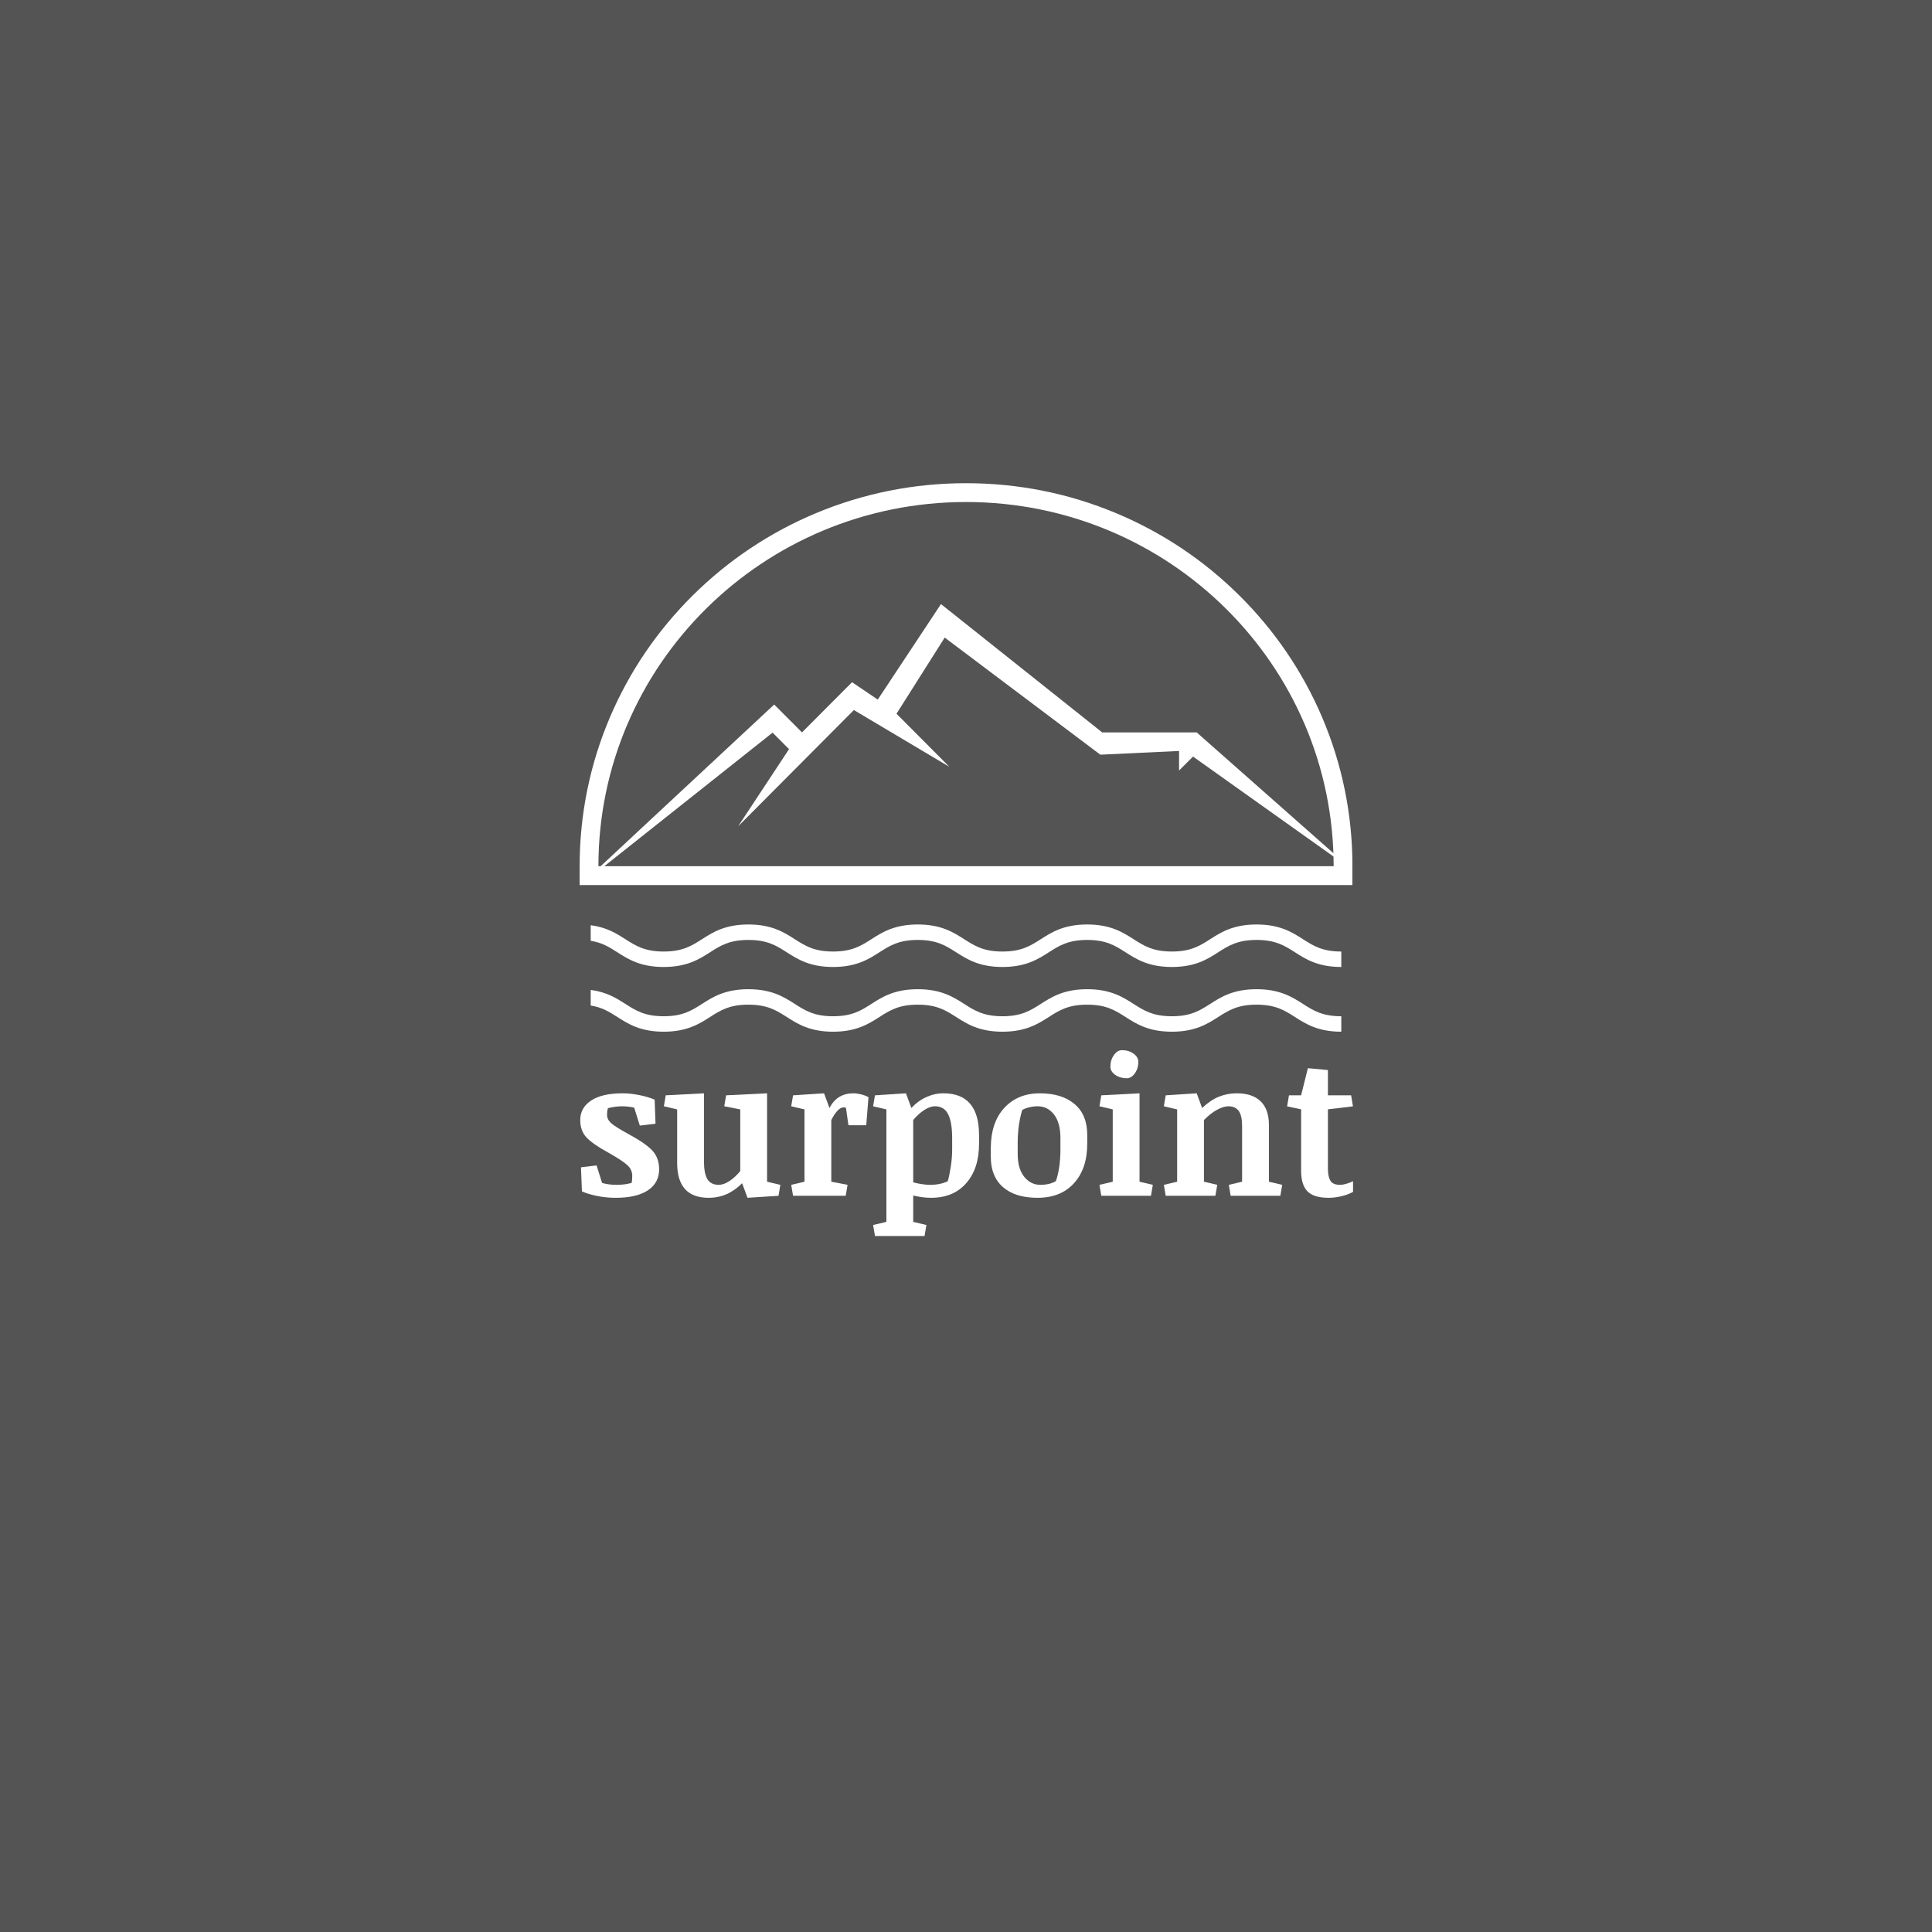
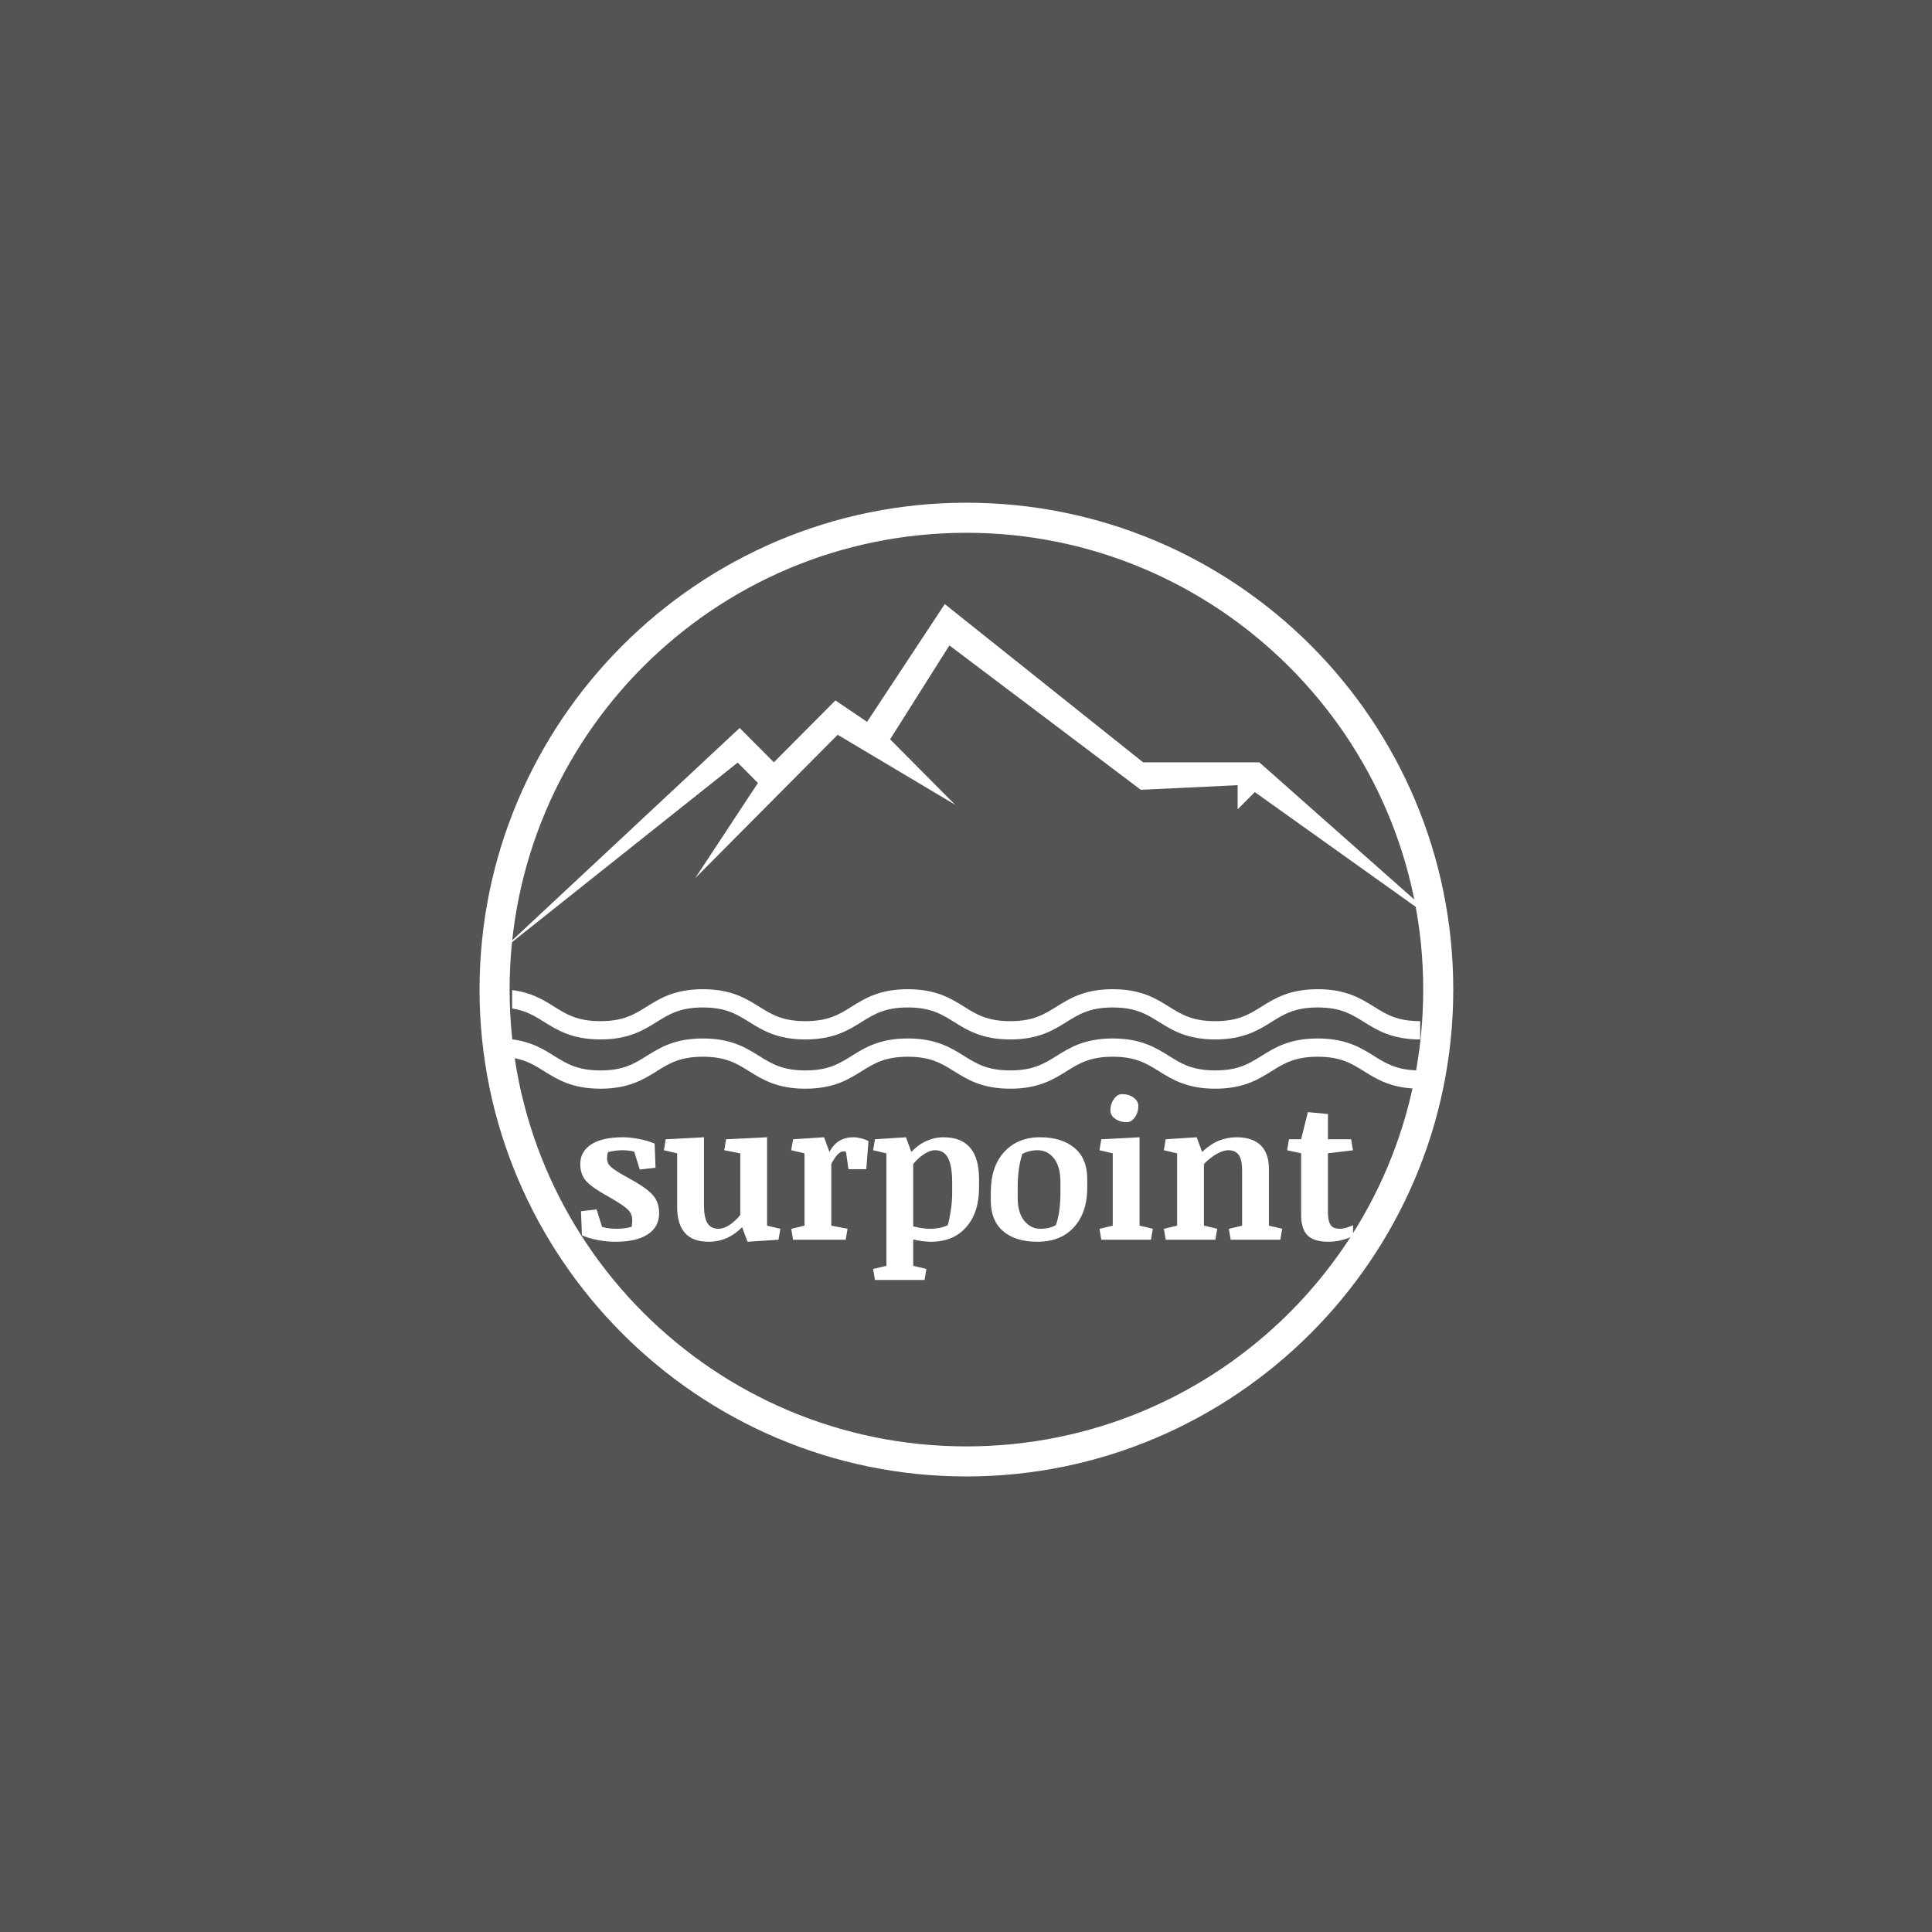
<svg xmlns="http://www.w3.org/2000/svg" width="500" zoomAndPan="magnify" viewBox="0 0 375 375" height="500" preserveAspectRatio="xMidYMid meet" version="1.0">
  <defs>
    <g />
-     <clipPath id="413d1a8e21">
-       <path d="M 112.5 93.789 L 262.5 93.789 L 262.5 171.789 L 112.5 171.789 Z M 112.5 93.789 " clip-rule="nonzero" />
+     <clipPath id="a625af932b">
+       <path d="M 93.078 97.578 L 282.078 97.578 L 282.078 286.578 L 93.078 286.578 Z M 93.078 97.578 " clip-rule="nonzero" />
    </clipPath>
-     <clipPath id="5a8e3bbe54">
-       <path d="M 112.5 117.227 L 262.5 117.227 L 262.5 171.977 L 112.5 171.977 Z M 112.5 117.227 " clip-rule="nonzero" />
+     <clipPath id="72ef707571">
+       <path d="M 97.109 117.227 L 281.609 117.227 L 281.609 184.727 L 97.109 184.727 Z M 97.109 117.227 " clip-rule="nonzero" />
    </clipPath>
-     <clipPath id="cd5b62b14e">
-       <path d="M 114 192 L 261 192 L 261 200.25 L 114 200.25 Z M 114 192 " clip-rule="nonzero" />
+     <clipPath id="52a6ff2a04">
+       <path d="M 99 201.562 L 276 201.562 L 276 211.312 L 99 211.312 Z M 99 201.562 " clip-rule="nonzero" />
    </clipPath>
-     <clipPath id="32ad74aa3f">
-       <path d="M 114 179.438 L 261 179.438 L 261 187.688 L 114 187.688 Z M 114 179.438 " clip-rule="nonzero" />
+     <clipPath id="07dd5b8142">
+       <path d="M 99 192 L 276 192 L 276 201.75 L 99 201.75 Z M 99 192 " clip-rule="nonzero" />
    </clipPath>
  </defs>
  <rect x="-37.5" width="450" fill="#ffffff" y="-37.5" height="450" fill-opacity="1" />
  <rect x="-37.5" width="450" fill="#ffffff" y="-37.5" height="450" fill-opacity="1" />
  <rect x="-37.5" width="450" fill="#545454" y="-37.5" height="450" fill-opacity="1" />
-   <g clip-path="url(#413d1a8e21)">
-     <path fill="#ffffff" d="M 116.152 168.133 C 116.152 129.094 148.105 97.441 187.508 97.441 C 226.91 97.441 258.859 129.094 258.859 168.133 Z M 112.508 171.785 L 262.508 171.785 L 262.508 168.133 C 262.508 158.094 260.52 148.355 256.605 139.18 C 252.824 130.328 247.414 122.375 240.523 115.547 C 233.633 108.727 225.617 103.367 216.684 99.625 C 207.441 95.754 197.625 93.789 187.508 93.789 C 177.391 93.789 167.574 95.754 158.328 99.625 C 149.398 103.367 141.379 108.727 134.488 115.547 C 127.598 122.375 122.188 130.328 118.406 139.18 C 114.492 148.355 112.508 158.094 112.508 168.133 Z M 112.508 171.785 " fill-opacity="1" fill-rule="nonzero" />
+   <g clip-path="url(#a625af932b)">
+     <path fill="#ffffff" d="M 187.578 286.578 C 135.371 286.578 93.078 243.996 93.078 192.078 C 93.078 140.164 135.371 97.578 187.578 97.578 C 239.789 97.578 282.078 139.871 282.078 192.078 C 282.078 244.289 239.496 286.578 187.578 286.578 Z M 187.578 103.414 C 138.578 103.414 98.914 143.078 98.914 192.078 C 98.914 241.078 138.578 280.746 187.578 280.746 C 236.578 280.746 276.246 241.078 276.246 192.078 C 276.246 143.078 236.289 103.414 187.578 103.414 Z M 187.578 103.414 " fill-opacity="1" fill-rule="nonzero" />
  </g>
-   <g clip-path="url(#5a8e3bbe54)">
-     <path fill="#ffffff" d="M 112.5 171.934 L 150.27 136.75 L 155.668 142.16 L 165.379 132.414 L 170.375 135.789 L 182.641 117.25 L 213.938 142.16 L 232.277 142.16 L 262.5 168.859 L 231.562 146.848 L 228.855 149.559 L 228.855 145.762 L 213.574 146.484 L 183.367 123.754 L 174.012 138.535 L 184.27 148.836 L 165.738 137.82 L 143.266 160.391 L 153.152 145.41 L 149.961 142.203 Z M 112.5 171.934 " fill-opacity="1" fill-rule="nonzero" />
+   <g clip-path="url(#72ef707571)">
+     <path fill="#ffffff" d="M 97.109 184.676 L 143.566 141.297 L 150.207 147.965 L 162.152 135.949 L 168.297 140.113 L 183.379 117.254 L 221.879 147.969 L 244.434 147.969 L 281.609 180.883 L 243.559 153.746 L 240.227 157.09 L 240.227 152.406 L 221.43 153.301 L 184.277 125.273 L 172.77 143.5 L 185.383 156.195 L 162.59 142.617 L 134.949 170.441 L 147.109 151.977 L 143.184 148.02 Z M 97.109 184.676 " fill-opacity="1" fill-rule="nonzero" />
  </g>
  <g fill="#ffffff" fill-opacity="1">
-     <g transform="translate(111.4379, 232.1015)">
+     <g transform="translate(111.4379, 240.6328)">
      <g>
        <path d="M 10.625 -11.938 C 12.832 -10.738 14.363 -9.672 15.219 -8.734 C 16.07 -7.797 16.5 -6.598 16.5 -5.141 C 16.5 -3.379 15.766 -2.016 14.297 -1.047 C 12.828 -0.086 10.754 0.391 8.078 0.391 C 6.797 0.391 5.582 0.27 4.438 0.031 C 3.301 -0.195 2.328 -0.492 1.516 -0.859 L 1.328 -5.531 L 4.359 -5.891 L 5.422 -2.5 C 5.828 -2.375 6.27 -2.281 6.75 -2.219 C 7.227 -2.156 7.719 -2.125 8.219 -2.125 C 8.758 -2.125 9.273 -2.156 9.766 -2.219 C 10.266 -2.281 10.727 -2.375 11.156 -2.5 C 11.207 -2.688 11.238 -2.898 11.25 -3.141 C 11.27 -3.391 11.281 -3.629 11.281 -3.859 C 11.281 -4.641 10.984 -5.316 10.391 -5.891 C 9.797 -6.461 8.594 -7.266 6.781 -8.297 C 4.719 -9.422 3.27 -10.414 2.438 -11.281 C 1.602 -12.156 1.188 -13.297 1.188 -14.703 C 1.188 -16.305 1.895 -17.57 3.312 -18.5 C 4.727 -19.426 6.77 -19.891 9.438 -19.891 C 10.383 -19.891 11.398 -19.785 12.484 -19.578 C 13.566 -19.379 14.613 -19.078 15.625 -18.672 L 15.797 -13.984 L 12.75 -13.625 L 11.656 -17.109 C 11.27 -17.203 10.867 -17.27 10.453 -17.312 C 10.047 -17.352 9.664 -17.375 9.312 -17.375 C 8.852 -17.375 8.375 -17.336 7.875 -17.266 C 7.383 -17.203 6.945 -17.113 6.562 -17 C 6.5 -16.801 6.453 -16.586 6.422 -16.359 C 6.398 -16.141 6.391 -15.914 6.391 -15.688 C 6.391 -15.125 6.645 -14.602 7.156 -14.125 C 7.676 -13.645 8.832 -12.914 10.625 -11.938 Z M 10.625 -11.938 " />
      </g>
    </g>
  </g>
  <g fill="#ffffff" fill-opacity="1">
-     <g transform="translate(128.7169, 232.1015)">
+     <g transform="translate(128.7169, 240.6328)">
      <g>
        <path d="M 7.922 -6.703 C 7.922 -5.117 8.145 -3.957 8.594 -3.219 C 9.051 -2.488 9.781 -2.125 10.781 -2.125 C 11.426 -2.125 12.113 -2.363 12.844 -2.844 C 13.582 -3.32 14.289 -3.973 14.969 -4.797 L 14.969 -16.766 L 11.859 -17.375 L 12.219 -19.5 L 20.172 -19.891 L 20.172 -2.734 L 22.75 -2.125 L 22.391 0 L 16.375 0.391 L 15.328 -2.438 C 14.398 -1.5 13.395 -0.789 12.312 -0.312 C 11.227 0.156 10.066 0.391 8.828 0.391 C 6.785 0.391 5.254 -0.176 4.234 -1.312 C 3.223 -2.445 2.719 -4.129 2.719 -6.359 L 2.719 -16.766 L 0.141 -17.375 L 0.5 -19.5 L 7.922 -19.891 Z M 7.922 -6.703 " />
      </g>
    </g>
  </g>
  <g fill="#ffffff" fill-opacity="1">
-     <g transform="translate(152.3542, 232.1015)">
+     <g transform="translate(152.3542, 240.6328)">
      <g>
        <path d="M 3.797 -16.766 L 1.219 -17.375 L 1.578 -19.5 L 7.594 -19.891 L 8.641 -17.047 C 9.172 -18.035 9.816 -18.754 10.578 -19.203 C 11.348 -19.66 12.242 -19.891 13.266 -19.891 C 13.742 -19.891 14.242 -19.82 14.766 -19.688 C 15.297 -19.562 15.781 -19.379 16.219 -19.141 L 15.781 -13.688 L 12.328 -13.688 L 11.844 -17.094 C 11.758 -17.113 11.676 -17.129 11.594 -17.141 C 11.508 -17.148 11.43 -17.156 11.359 -17.156 C 10.992 -17.156 10.602 -16.938 10.188 -16.5 C 9.781 -16.062 9.383 -15.461 9 -14.703 L 9 -2.734 L 12.156 -2.125 L 11.797 0 L 1.578 0 L 1.219 -2.125 L 3.797 -2.734 Z M 3.797 -16.766 " />
      </g>
    </g>
  </g>
  <g fill="#ffffff" fill-opacity="1">
-     <g transform="translate(168.8608, 232.1015)">
+     <g transform="translate(168.8608, 240.6328)">
      <g>
        <path d="M 15.953 -11.172 C 15.953 -13.254 15.691 -14.805 15.172 -15.828 C 14.66 -16.859 13.805 -17.375 12.609 -17.375 C 11.961 -17.375 11.258 -17.125 10.5 -16.625 C 9.75 -16.133 9.047 -15.492 8.391 -14.703 L 8.391 -2.609 C 8.973 -2.453 9.551 -2.332 10.125 -2.25 C 10.707 -2.164 11.223 -2.125 11.672 -2.125 C 12.328 -2.125 12.957 -2.188 13.562 -2.312 C 14.176 -2.445 14.691 -2.625 15.109 -2.844 C 15.297 -3.488 15.484 -4.395 15.672 -5.562 C 15.859 -6.738 15.953 -7.895 15.953 -9.031 Z M 3.188 -16.766 L 0.609 -17.375 L 0.969 -19.5 L 6.984 -19.891 L 8.031 -17.047 C 8.926 -17.992 9.906 -18.703 10.969 -19.172 C 12.031 -19.648 13.129 -19.891 14.266 -19.891 C 16.566 -19.891 18.289 -19.211 19.438 -17.859 C 20.594 -16.516 21.172 -14.488 21.172 -11.781 L 21.172 -10.094 C 21.172 -6.875 20.336 -4.32 18.672 -2.438 C 17.016 -0.551 14.742 0.391 11.859 0.391 C 11.242 0.391 10.648 0.348 10.078 0.266 C 9.516 0.18 8.953 0.078 8.391 -0.047 L 8.391 5.062 L 10.953 5.672 L 10.594 7.812 L 0.969 7.812 L 0.609 5.672 L 3.188 5.062 Z M 3.188 -16.766 " />
      </g>
    </g>
  </g>
  <g fill="#ffffff" fill-opacity="1">
-     <g transform="translate(191.2049, 232.1015)">
+     <g transform="translate(191.2049, 240.6328)">
      <g>
        <path d="M 10.172 0.391 C 7.285 0.391 5.051 -0.301 3.469 -1.688 C 1.895 -3.07 1.109 -5.02 1.109 -7.531 L 1.109 -9.203 C 1.109 -12.547 1.977 -15.16 3.719 -17.047 C 5.457 -18.941 7.766 -19.891 10.641 -19.891 C 13.484 -19.891 15.723 -19.195 17.359 -17.812 C 19.004 -16.438 19.828 -14.426 19.828 -11.781 L 19.828 -10.094 C 19.828 -6.895 18.973 -4.348 17.266 -2.453 C 15.555 -0.555 13.191 0.391 10.172 0.391 Z M 14.625 -11.172 C 14.625 -13.18 14.207 -14.719 13.375 -15.781 C 12.539 -16.844 11.484 -17.375 10.203 -17.375 C 9.629 -17.375 9.082 -17.305 8.562 -17.172 C 8.051 -17.047 7.602 -16.875 7.219 -16.656 C 6.945 -15.812 6.727 -14.832 6.562 -13.719 C 6.406 -12.613 6.328 -11.469 6.328 -10.281 L 6.328 -8.141 C 6.328 -6.223 6.75 -4.738 7.594 -3.688 C 8.445 -2.645 9.488 -2.125 10.719 -2.125 C 11.32 -2.125 11.883 -2.188 12.406 -2.312 C 12.926 -2.445 13.367 -2.625 13.734 -2.844 C 13.992 -3.52 14.207 -4.398 14.375 -5.484 C 14.539 -6.566 14.625 -7.75 14.625 -9.031 Z M 14.625 -11.172 " />
      </g>
    </g>
  </g>
  <g fill="#ffffff" fill-opacity="1">
-     <g transform="translate(212.184, 232.1015)">
+     <g transform="translate(212.184, 240.6328)">
      <g>
        <path d="M 9 -2.734 L 11.578 -2.125 L 11.219 0 L 1.578 0 L 1.219 -2.125 L 3.797 -2.734 L 3.797 -16.766 L 1.219 -17.375 L 1.578 -19.5 L 9 -19.891 Z M 3.344 -25.062 C 3.344 -25.914 3.566 -26.66 4.016 -27.297 C 4.461 -27.941 4.988 -28.266 5.594 -28.266 C 6.469 -28.266 7.211 -28.039 7.828 -27.594 C 8.453 -27.156 8.766 -26.617 8.766 -25.984 C 8.766 -25.129 8.535 -24.383 8.078 -23.75 C 7.629 -23.125 7.109 -22.812 6.516 -22.812 C 5.66 -22.812 4.914 -23.031 4.281 -23.469 C 3.656 -23.914 3.344 -24.445 3.344 -25.062 Z M 3.344 -25.062 " />
      </g>
    </g>
  </g>
  <g fill="#ffffff" fill-opacity="1">
-     <g transform="translate(224.6852, 232.1015)">
+     <g transform="translate(224.6852, 240.6328)">
      <g>
        <path d="M 1.219 -2.125 L 3.797 -2.734 L 3.797 -16.766 L 1.219 -17.375 L 1.578 -19.5 L 7.594 -19.891 L 8.641 -17.047 C 9.766 -18.086 10.863 -18.82 11.938 -19.25 C 13.02 -19.676 14.16 -19.891 15.359 -19.891 C 17.398 -19.891 18.953 -19.367 20.016 -18.328 C 21.078 -17.285 21.609 -15.766 21.609 -13.766 L 21.609 -2.734 L 24.188 -2.125 L 23.828 0 L 14.188 0 L 13.828 -2.125 L 16.406 -2.734 L 16.406 -13.5 C 16.406 -14.875 16.188 -15.863 15.75 -16.469 C 15.312 -17.07 14.645 -17.375 13.75 -17.375 C 13.113 -17.375 12.383 -17.148 11.562 -16.703 C 10.738 -16.266 9.883 -15.598 9 -14.703 L 9 -2.734 L 11.578 -2.125 L 11.219 0 L 1.578 0 Z M 1.219 -2.125 " />
      </g>
    </g>
  </g>
  <g fill="#ffffff" fill-opacity="1">
-     <g transform="translate(249.6876, 232.1015)">
+     <g transform="translate(249.6876, 240.6328)">
      <g>
        <path d="M 12.562 -19.5 L 12.922 -17.359 L 8.062 -16.781 L 8.062 -5.25 C 8.062 -4.25 8.219 -3.477 8.531 -2.938 C 8.852 -2.395 9.484 -2.125 10.422 -2.125 C 10.766 -2.125 11.164 -2.191 11.625 -2.328 C 12.082 -2.461 12.52 -2.629 12.938 -2.828 L 12.938 -0.766 C 12.289 -0.398 11.547 -0.117 10.703 0.078 C 9.867 0.285 9.031 0.391 8.188 0.391 C 6.27 0.391 4.898 -0.031 4.078 -0.875 C 3.266 -1.719 2.859 -3.039 2.859 -4.844 L 2.859 -16.781 L 0.141 -17.359 L 0.5 -19.5 L 2.859 -19.5 L 4.172 -24.766 L 8.062 -24.406 L 8.062 -19.5 Z M 12.562 -19.5 " />
      </g>
    </g>
  </g>
-   <g clip-path="url(#cd5b62b14e)">
-     <path fill="#ffffff" d="M 252.898 194.855 C 250.805 193.516 248.43 192.004 243.902 192.004 C 239.371 192.004 236.996 193.516 234.902 194.855 C 232.891 196.141 231.148 197.254 227.461 197.254 C 223.77 197.254 222.031 196.141 220.016 194.855 C 217.922 193.516 215.551 192.004 211.02 192.004 C 206.488 192.004 204.117 193.516 202.023 194.855 C 200.012 196.141 198.27 197.254 194.582 197.254 C 190.891 197.254 189.152 196.141 187.137 194.855 C 185.043 193.516 182.672 192.004 178.141 192.004 C 173.613 192.004 171.238 193.516 169.145 194.855 C 167.133 196.141 165.391 197.254 161.703 197.254 C 158.012 197.254 156.273 196.141 154.258 194.855 C 152.164 193.516 149.793 192.004 145.262 192.004 C 140.73 192.004 138.359 193.516 136.266 194.855 C 134.254 196.141 132.512 197.254 128.824 197.254 C 125.133 197.254 123.395 196.141 121.379 194.855 C 119.668 193.762 117.77 192.551 114.656 192.145 L 114.656 195.172 C 116.891 195.527 118.277 196.41 119.828 197.398 C 121.922 198.738 124.293 200.254 128.824 200.254 C 133.352 200.254 135.727 198.738 137.82 197.398 C 139.832 196.113 141.57 195.004 145.262 195.004 C 148.953 195.004 150.691 196.113 152.707 197.398 C 154.801 198.738 157.172 200.254 161.703 200.254 C 166.23 200.254 168.605 198.738 170.699 197.398 C 172.711 196.113 174.449 195.004 178.141 195.004 C 181.832 195.004 183.57 196.113 185.586 197.398 C 187.676 198.738 190.051 200.254 194.582 200.254 C 199.109 200.254 201.484 198.738 203.578 197.398 C 205.59 196.113 207.332 195.004 211.02 195.004 C 214.711 195.004 216.449 196.113 218.465 197.398 C 220.559 198.738 222.93 200.254 227.461 200.254 C 231.988 200.254 234.363 198.738 236.457 197.398 C 238.473 196.113 240.211 195.004 243.902 195.004 C 247.59 195.004 249.332 196.113 251.348 197.398 C 253.441 198.738 255.812 200.254 260.344 200.254 L 260.344 197.254 C 256.652 197.254 254.914 196.141 252.898 194.855 " fill-opacity="1" fill-rule="nonzero" />
+   <g clip-path="url(#52a6ff2a04)">
+     <path fill="#ffffff" d="M 266.648 204.938 C 264.113 203.355 261.246 201.566 255.766 201.566 C 250.281 201.566 247.414 203.355 244.879 204.938 C 242.441 206.457 240.336 207.77 235.875 207.77 C 231.41 207.77 229.305 206.457 226.867 204.938 C 224.336 203.355 221.465 201.566 215.984 201.566 C 210.504 201.566 207.637 203.355 205.102 204.938 C 202.664 206.457 200.562 207.77 196.098 207.77 C 191.633 207.77 189.527 206.457 187.094 204.938 C 184.559 203.355 181.688 201.566 176.207 201.566 C 170.73 201.566 167.859 203.355 165.324 204.938 C 162.891 206.457 160.785 207.77 156.32 207.77 C 151.859 207.77 149.754 206.457 147.316 204.938 C 144.785 203.355 141.914 201.566 136.434 201.566 C 130.953 201.566 128.082 203.355 125.551 204.938 C 123.113 206.457 121.008 207.77 116.547 207.77 C 112.082 207.77 109.977 206.457 107.539 204.938 C 105.469 203.645 103.172 202.211 99.406 201.734 L 99.406 205.309 C 102.109 205.73 103.789 206.777 105.66 207.945 C 108.195 209.523 111.066 211.316 116.547 211.316 C 122.027 211.316 124.895 209.523 127.43 207.945 C 129.863 206.426 131.969 205.109 136.434 205.109 C 140.898 205.109 143 206.426 145.438 207.945 C 147.973 209.523 150.84 211.316 156.32 211.316 C 161.801 211.316 164.672 209.523 167.203 207.945 C 169.641 206.426 171.746 205.109 176.207 205.109 C 180.672 205.109 182.777 206.426 185.215 207.945 C 187.746 209.523 190.617 211.316 196.098 211.316 C 201.578 211.316 204.449 209.523 206.98 207.945 C 209.418 206.426 211.52 205.109 215.984 205.109 C 220.449 205.109 222.555 206.426 224.992 207.945 C 227.523 209.523 230.395 211.316 235.875 211.316 C 241.355 211.316 244.227 209.523 246.758 207.945 C 249.195 206.426 251.301 205.109 255.766 205.109 C 260.227 205.109 262.332 206.426 264.77 207.945 C 267.305 209.523 270.176 211.316 275.656 211.316 L 275.656 207.77 C 271.191 207.77 269.086 206.457 266.648 204.938 " fill-opacity="1" fill-rule="nonzero" />
  </g>
-   <g clip-path="url(#32ad74aa3f)">
-     <path fill="#ffffff" d="M 252.898 182.293 C 250.805 180.953 248.43 179.441 243.902 179.441 C 239.371 179.441 236.996 180.953 234.902 182.293 C 232.891 183.578 231.148 184.691 227.461 184.691 C 223.77 184.691 222.031 183.578 220.016 182.293 C 217.922 180.953 215.551 179.441 211.02 179.441 C 206.488 179.441 204.117 180.953 202.023 182.293 C 200.012 183.578 198.27 184.691 194.582 184.691 C 190.891 184.691 189.152 183.578 187.137 182.293 C 185.043 180.953 182.672 179.441 178.141 179.441 C 173.613 179.441 171.238 180.953 169.145 182.293 C 167.133 183.578 165.391 184.691 161.703 184.691 C 158.012 184.691 156.273 183.578 154.258 182.293 C 152.164 180.953 149.793 179.441 145.262 179.441 C 140.73 179.441 138.359 180.953 136.266 182.293 C 134.254 183.578 132.512 184.691 128.824 184.691 C 125.133 184.691 123.395 183.578 121.379 182.293 C 119.668 181.199 117.77 179.988 114.656 179.582 L 114.656 182.609 C 116.891 182.965 118.277 183.848 119.828 184.836 C 121.922 186.176 124.293 187.691 128.824 187.691 C 133.352 187.691 135.727 186.176 137.82 184.836 C 139.832 183.551 141.57 182.441 145.262 182.441 C 148.953 182.441 150.691 183.551 152.707 184.836 C 154.801 186.176 157.172 187.691 161.703 187.691 C 166.23 187.691 168.605 186.176 170.699 184.836 C 172.711 183.551 174.449 182.441 178.141 182.441 C 181.832 182.441 183.57 183.551 185.586 184.836 C 187.676 186.176 190.051 187.691 194.582 187.691 C 199.109 187.691 201.484 186.176 203.578 184.836 C 205.59 183.551 207.332 182.441 211.02 182.441 C 214.711 182.441 216.449 183.551 218.465 184.836 C 220.559 186.176 222.93 187.691 227.461 187.691 C 231.988 187.691 234.363 186.176 236.457 184.836 C 238.473 183.551 240.211 182.441 243.902 182.441 C 247.59 182.441 249.332 183.551 251.348 184.836 C 253.441 186.176 255.812 187.691 260.344 187.691 L 260.344 184.691 C 256.652 184.691 254.914 183.578 252.898 182.293 " fill-opacity="1" fill-rule="nonzero" />
+   <g clip-path="url(#07dd5b8142)">
+     <path fill="#ffffff" d="M 266.648 195.375 C 264.113 193.793 261.246 192.004 255.766 192.004 C 250.281 192.004 247.414 193.793 244.879 195.375 C 242.441 196.895 240.336 198.207 235.875 198.207 C 231.41 198.207 229.305 196.895 226.867 195.375 C 224.336 193.793 221.465 192.004 215.984 192.004 C 210.504 192.004 207.637 193.793 205.102 195.375 C 202.664 196.895 200.562 198.207 196.098 198.207 C 191.633 198.207 189.527 196.895 187.094 195.375 C 184.559 193.793 181.688 192.004 176.207 192.004 C 170.73 192.004 167.859 193.793 165.324 195.375 C 162.891 196.895 160.785 198.207 156.32 198.207 C 151.859 198.207 149.754 196.895 147.316 195.375 C 144.785 193.793 141.914 192.004 136.434 192.004 C 130.953 192.004 128.082 193.793 125.551 195.375 C 123.113 196.895 121.008 198.207 116.547 198.207 C 112.082 198.207 109.977 196.895 107.539 195.375 C 105.469 194.082 103.172 192.648 99.406 192.172 L 99.406 195.746 C 102.109 196.168 103.789 197.215 105.66 198.383 C 108.195 199.961 111.066 201.754 116.547 201.754 C 122.027 201.754 124.895 199.961 127.43 198.383 C 129.863 196.863 131.969 195.547 136.434 195.547 C 140.898 195.547 143 196.863 145.438 198.383 C 147.973 199.961 150.84 201.754 156.32 201.754 C 161.801 201.754 164.672 199.961 167.203 198.383 C 169.641 196.863 171.746 195.547 176.207 195.547 C 180.672 195.547 182.777 196.863 185.215 198.383 C 187.746 199.961 190.617 201.754 196.098 201.754 C 201.578 201.754 204.449 199.961 206.98 198.383 C 209.418 196.863 211.52 195.547 215.984 195.547 C 220.449 195.547 222.555 196.863 224.992 198.383 C 227.523 199.961 230.395 201.754 235.875 201.754 C 241.355 201.754 244.227 199.961 246.758 198.383 C 249.195 196.863 251.301 195.547 255.766 195.547 C 260.227 195.547 262.332 196.863 264.77 198.383 C 267.305 199.961 270.176 201.754 275.656 201.754 L 275.656 198.207 C 271.191 198.207 269.086 196.895 266.648 195.375 " fill-opacity="1" fill-rule="nonzero" />
  </g>
</svg>
